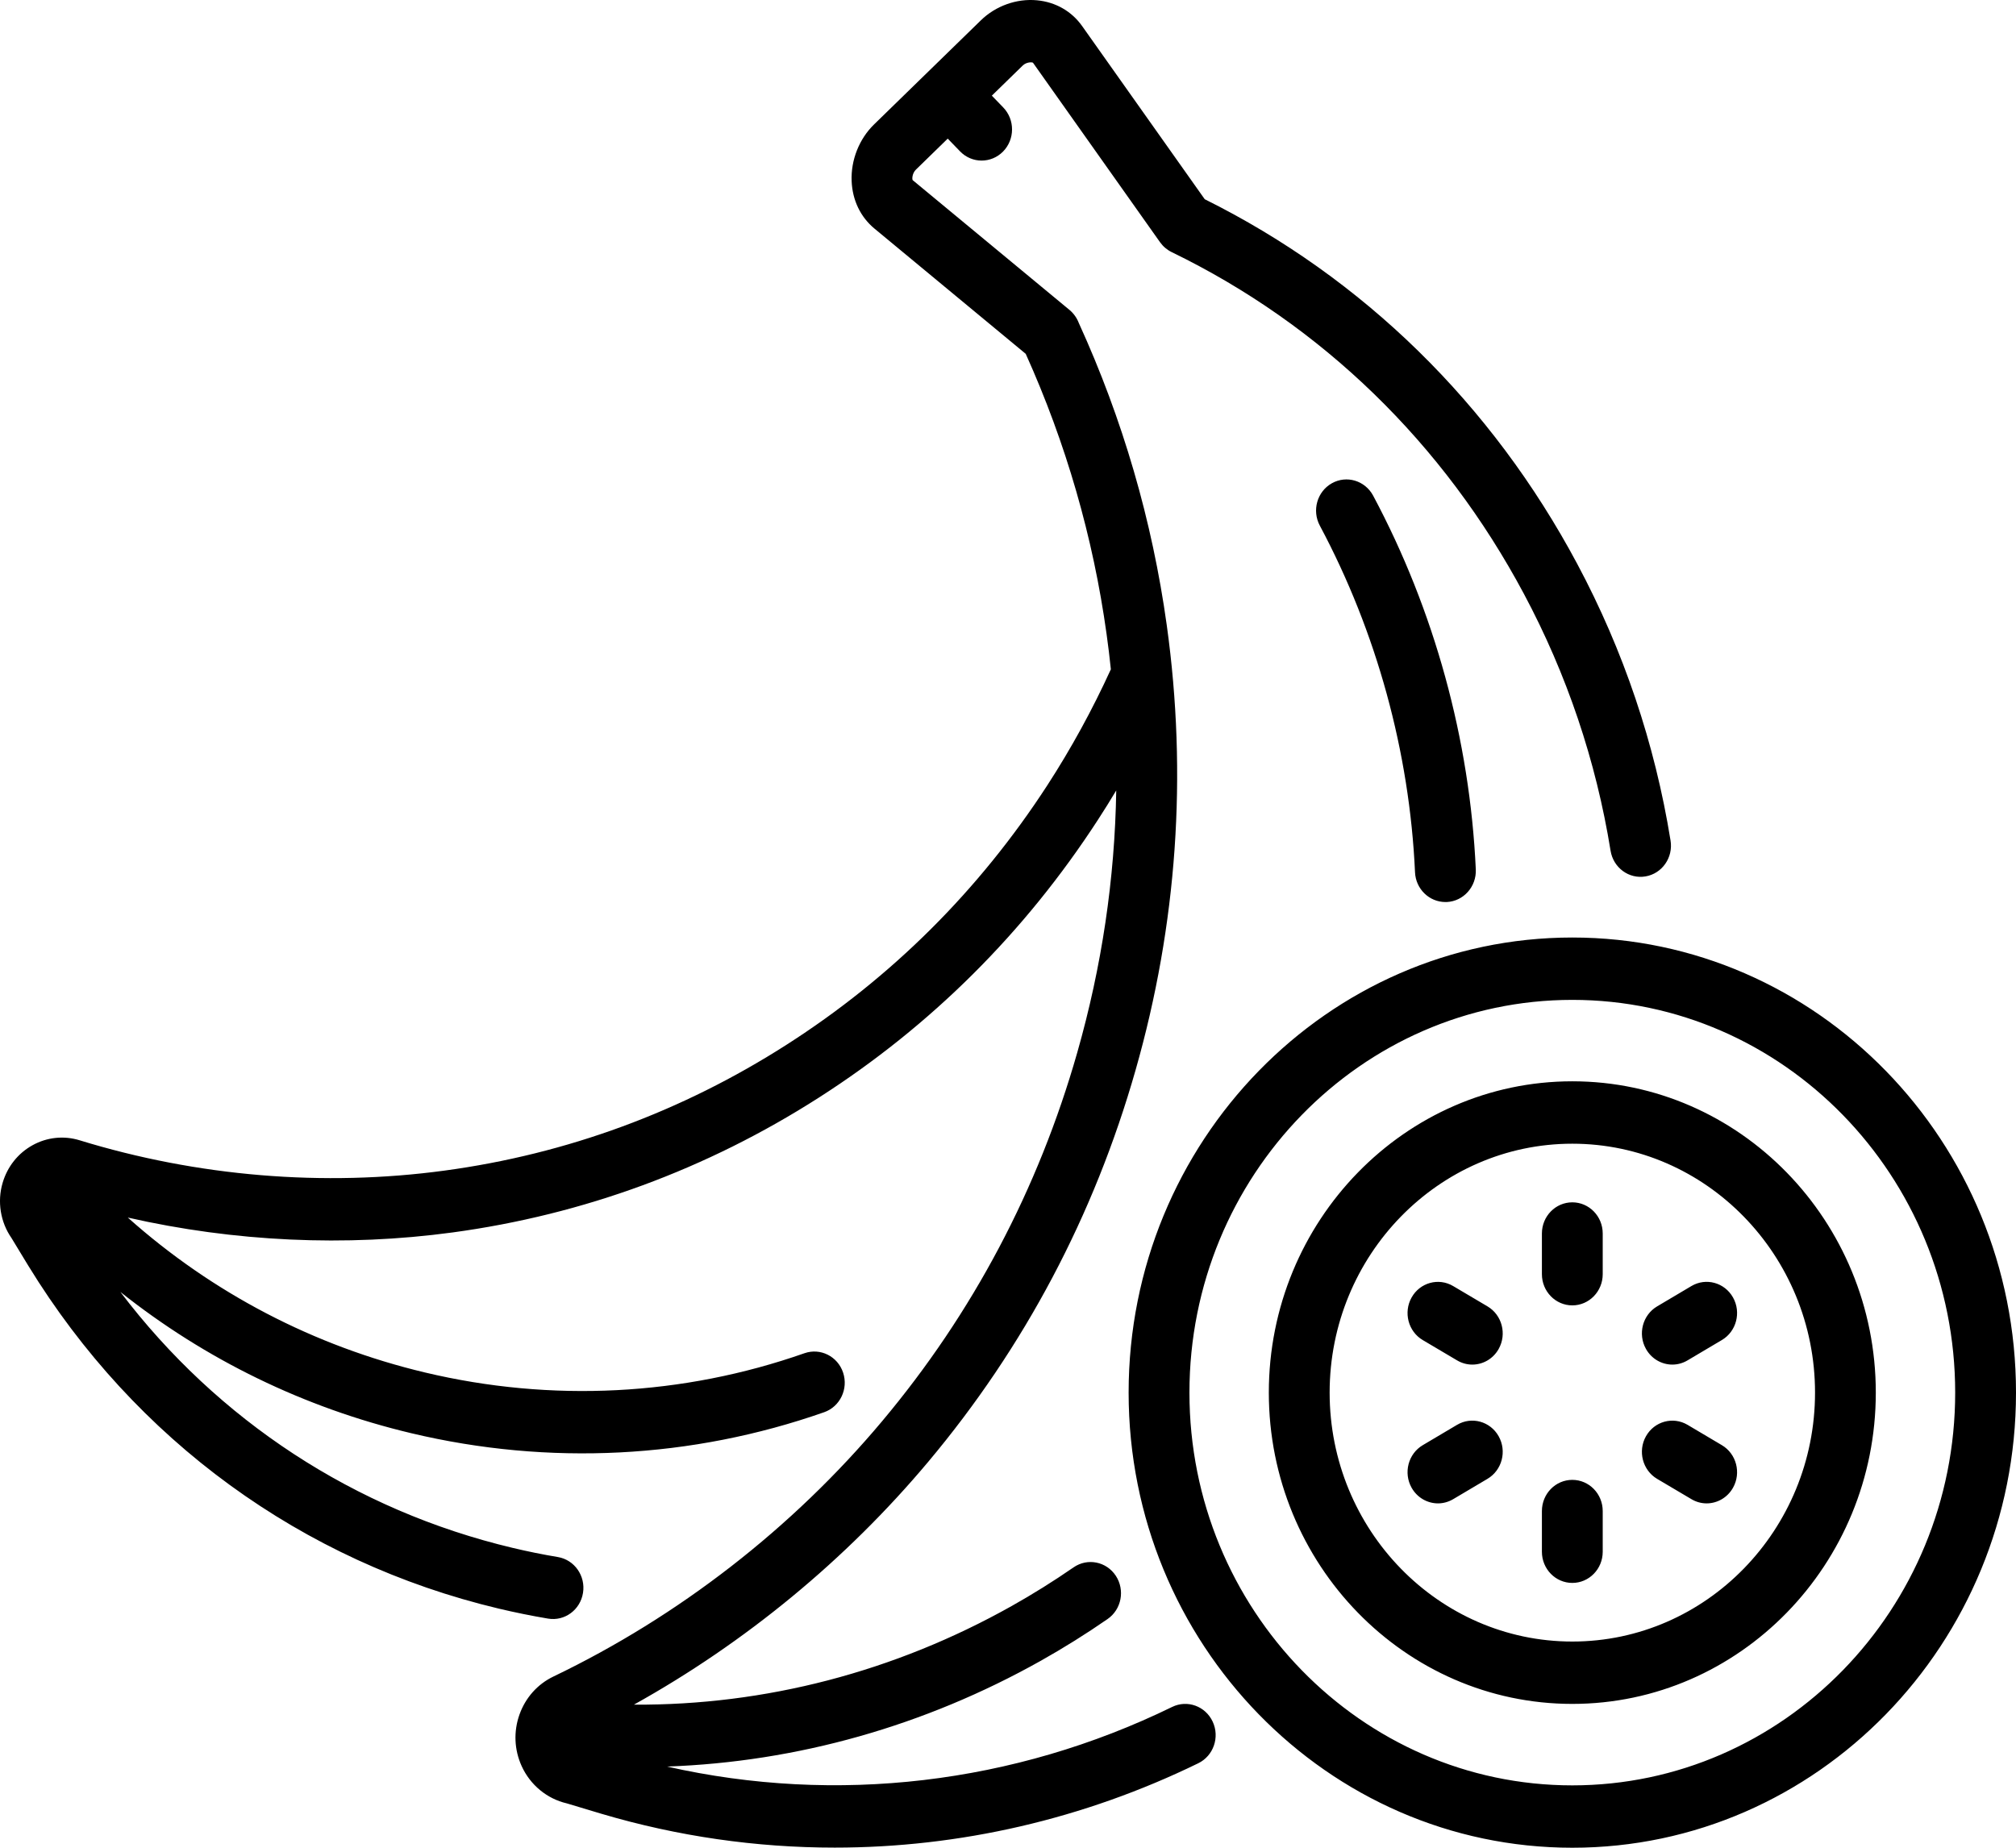
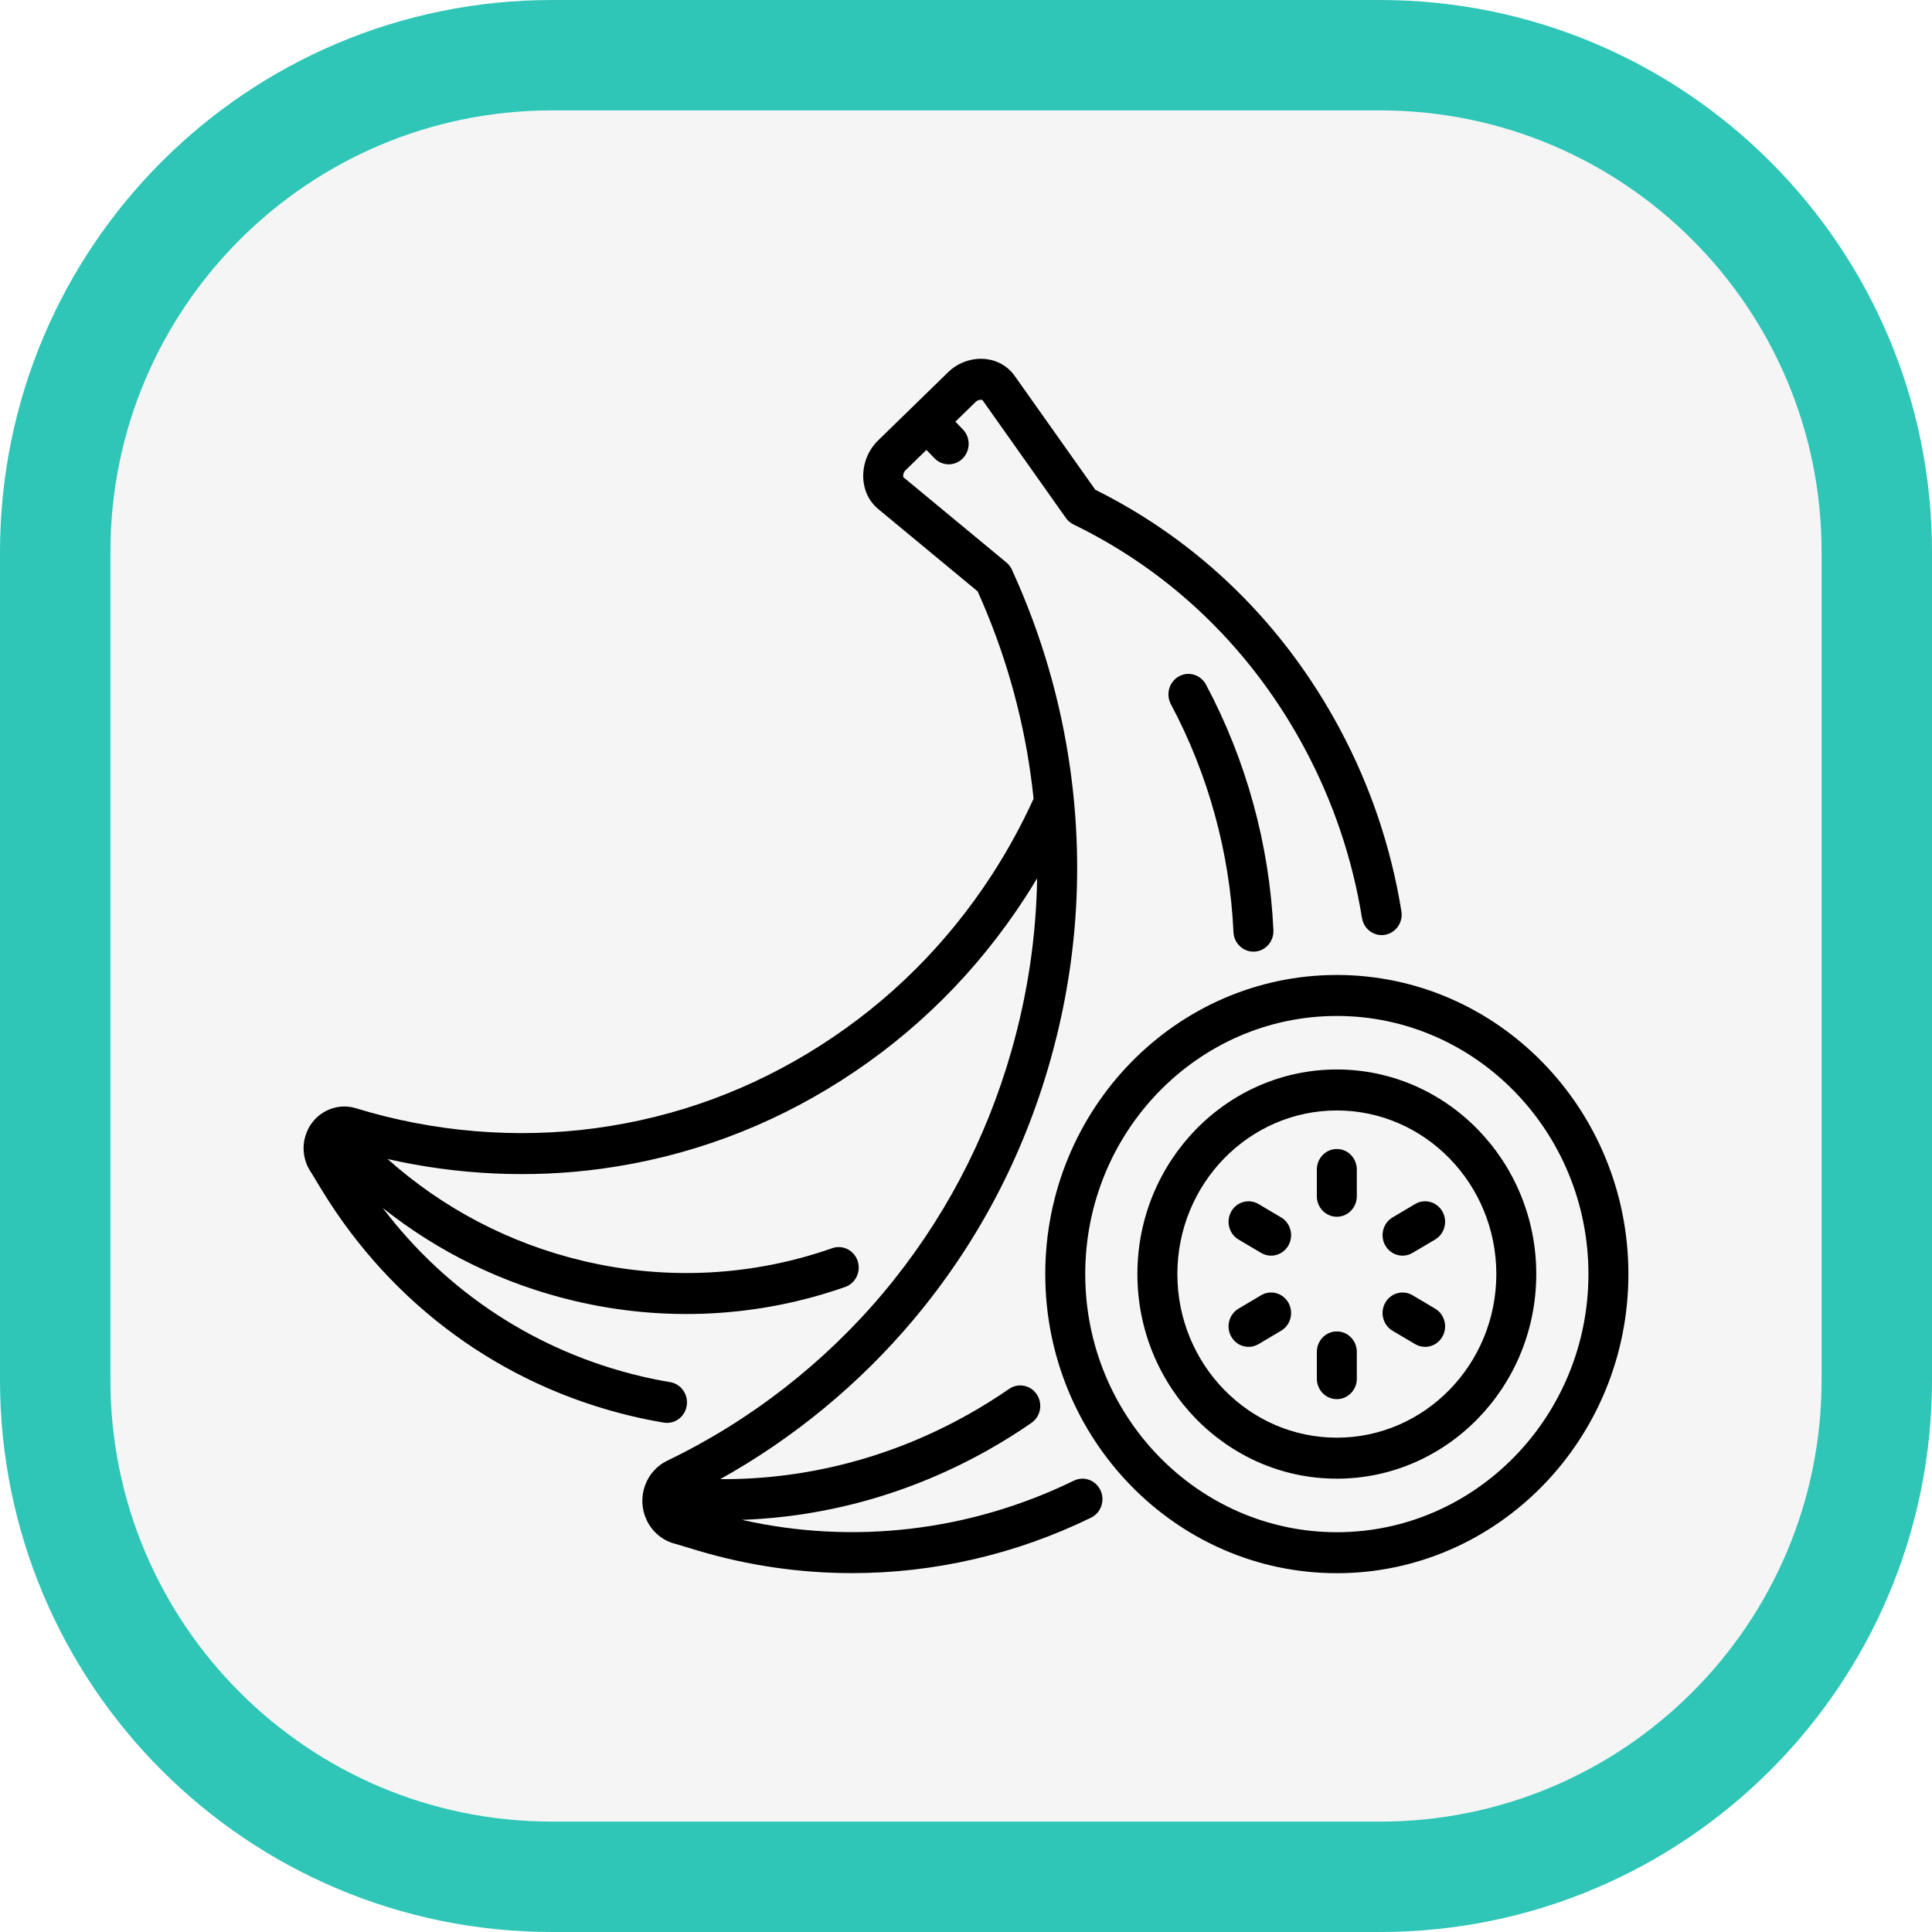
- <svg xmlns="http://www.w3.org/2000/svg" width="48" height="44" viewBox="0 0 48 44" fill="none">
-   <path d="M35.682 34.201C35.882 34.556 35.763 35.01 35.417 35.215L34.599 35.7C34.485 35.767 34.361 35.8 34.238 35.8C33.988 35.8 33.744 35.666 33.61 35.428C33.41 35.073 33.529 34.619 33.875 34.414L34.693 33.929C35.039 33.724 35.482 33.846 35.682 34.201ZM35.417 31.109L34.599 30.625C34.253 30.42 33.81 30.541 33.61 30.896C33.41 31.252 33.529 31.706 33.875 31.911L34.693 32.395C34.807 32.463 34.932 32.495 35.055 32.495C35.305 32.495 35.548 32.362 35.682 32.124C35.882 31.768 35.763 31.314 35.417 31.109ZM27.909 40.647C24.14 42.486 19.912 42.977 15.881 42.067C18.977 41.957 22.011 41.103 24.781 39.548C25.322 39.244 25.857 38.91 26.371 38.554C26.703 38.325 26.79 37.864 26.567 37.524C26.343 37.184 25.894 37.094 25.562 37.323C25.085 37.653 24.588 37.963 24.086 38.245C21.296 39.812 18.216 40.611 15.093 40.593C17.746 39.117 20.147 37.139 22.099 34.812C24.39 32.081 26.052 28.942 27.038 25.48C28.026 22.017 28.276 18.453 27.78 14.888C27.435 12.402 26.731 9.982 25.686 7.692C25.64 7.571 25.564 7.464 25.465 7.381L21.73 4.289C21.712 4.257 21.722 4.123 21.807 4.04L22.565 3.301L22.859 3.605C23.141 3.896 23.599 3.897 23.883 3.608C24.166 3.319 24.168 2.849 23.886 2.558L23.615 2.278L24.35 1.561C24.435 1.478 24.566 1.475 24.595 1.494L27.62 5.768C27.692 5.869 27.787 5.95 27.896 6.003C31.468 7.737 34.369 10.552 36.285 14.144C37.307 16.059 38.001 18.116 38.347 20.259C38.412 20.663 38.785 20.938 39.179 20.87C39.574 20.803 39.841 20.421 39.775 20.016C39.403 17.709 38.656 15.493 37.555 13.431C35.521 9.619 32.456 6.619 28.684 4.744L25.766 0.622C25.515 0.267 25.133 0.049 24.691 0.007C24.207 -0.039 23.706 0.14 23.353 0.485L20.81 2.964C20.456 3.309 20.257 3.812 20.277 4.311C20.295 4.766 20.488 5.168 20.82 5.443L24.422 8.426C25.38 10.552 26.028 12.795 26.347 15.098C26.386 15.377 26.42 15.657 26.449 15.938C26.012 16.896 25.504 17.824 24.937 18.699C23.311 21.204 21.223 23.283 18.728 24.878C16.235 26.473 13.496 27.481 10.587 27.875C7.706 28.266 4.701 28.016 1.897 27.154C1.52 27.038 1.121 27.08 0.775 27.271C0.428 27.463 0.175 27.782 0.062 28.169C-0.069 28.614 0.01 29.102 0.273 29.48L0.617 30.047C0.635 30.079 0.655 30.111 0.675 30.142C3.216 34.293 7.193 37.192 11.876 38.306C12.264 38.398 12.659 38.478 13.05 38.544C13.445 38.61 13.817 38.336 13.881 37.931C13.946 37.526 13.678 37.145 13.284 37.078C12.924 37.018 12.56 36.944 12.203 36.859C8.449 35.966 5.188 33.827 2.866 30.765C4.892 32.376 7.243 33.523 9.792 34.129C13.069 34.909 16.469 34.736 19.623 33.629C20.002 33.496 20.203 33.074 20.074 32.686C19.945 32.298 19.533 32.092 19.155 32.224C16.257 33.241 13.133 33.4 10.119 32.683C7.472 32.053 5.057 30.79 3.043 28.994C5.58 29.57 8.224 29.694 10.777 29.348C13.892 28.925 16.825 27.846 19.494 26.139C22.165 24.43 24.401 22.204 26.142 19.521C26.291 19.292 26.436 19.059 26.577 18.823C26.544 20.925 26.234 23.013 25.649 25.064C24.721 28.321 23.157 31.275 21.002 33.844C18.868 36.388 16.162 38.49 13.177 39.923C12.798 40.105 12.511 40.427 12.368 40.83C12.225 41.233 12.244 41.669 12.421 42.057C12.625 42.506 13.025 42.835 13.496 42.944C13.496 42.944 14.277 43.18 14.315 43.19C16.136 43.73 18.006 43.997 19.874 43.997C22.84 43.997 25.797 43.322 28.531 41.988C28.892 41.812 29.046 41.369 28.874 40.999C28.702 40.628 28.27 40.471 27.909 40.647ZM31.711 11.508C31.36 11.705 31.232 12.156 31.424 12.516C32.777 15.051 33.561 17.907 33.691 20.772C33.709 21.17 34.03 21.48 34.414 21.48C34.425 21.48 34.437 21.48 34.448 21.48C34.848 21.46 35.156 21.113 35.138 20.703C34.997 17.613 34.152 14.535 32.694 11.803C32.501 11.443 32.062 11.311 31.711 11.508ZM37.436 35.24C37.036 35.24 36.712 35.572 36.712 35.983V36.952C36.712 37.362 37.036 37.694 37.436 37.694C37.836 37.694 38.16 37.362 38.16 36.952V35.983C38.16 35.572 37.836 35.24 37.436 35.24ZM40.997 34.414L40.179 33.929C39.833 33.725 39.39 33.846 39.19 34.201C38.99 34.556 39.109 35.011 39.455 35.216L40.273 35.7C40.387 35.768 40.512 35.8 40.634 35.8C40.884 35.8 41.128 35.666 41.262 35.428C41.462 35.073 41.343 34.619 40.997 34.414ZM44.662 33.162C44.662 37.25 41.42 40.575 37.436 40.575C33.452 40.575 30.21 37.25 30.21 33.162C30.21 29.075 33.452 25.749 37.436 25.749C41.42 25.749 44.662 29.075 44.662 33.162ZM43.215 33.162C43.215 29.894 40.622 27.235 37.436 27.235C34.25 27.235 31.658 29.894 31.658 33.162C31.658 36.431 34.25 39.09 37.436 39.09C40.622 39.09 43.215 36.431 43.215 33.162ZM37.436 28.631C37.036 28.631 36.712 28.963 36.712 29.373V30.342C36.712 30.752 37.036 31.085 37.436 31.085C37.836 31.085 38.16 30.752 38.16 30.342V29.373C38.16 28.963 37.836 28.631 37.436 28.631ZM48 33.162C48 39.138 43.261 44 37.436 44C31.611 44 26.872 39.138 26.872 33.162C26.872 27.187 31.611 22.325 37.436 22.325C43.261 22.325 48 27.186 48 33.162ZM46.552 33.162C46.552 28.006 42.463 23.81 37.436 23.81C32.409 23.81 28.32 28.006 28.32 33.162C28.32 38.319 32.409 42.515 37.436 42.515C42.463 42.515 46.552 38.319 46.552 33.162ZM40.273 30.624L39.455 31.109C39.109 31.314 38.99 31.768 39.19 32.123C39.324 32.361 39.567 32.495 39.818 32.495C39.94 32.495 40.065 32.463 40.179 32.395L40.997 31.91C41.343 31.706 41.462 31.251 41.262 30.896C41.062 30.541 40.619 30.419 40.273 30.624Z" fill="black" />
+ <svg xmlns="http://www.w3.org/2000/svg" width="70" height="70" viewBox="0 0 70 70" fill="none">
+   <rect x="2" y="2" width="66" height="66" rx="18" fill="#F5F5F5" stroke="#2FC6B7" stroke-width="4" />
+   <path d="M46.682 47.201C46.882 47.556 46.763 48.01 46.417 48.215L45.599 48.7C45.485 48.767 45.361 48.8 45.238 48.8C44.988 48.8 44.744 48.666 44.61 48.428C44.41 48.073 44.529 47.619 44.875 47.414L45.693 46.929C46.039 46.724 46.482 46.846 46.682 47.201ZM46.417 44.109L45.599 43.625C45.253 43.42 44.81 43.541 44.61 43.896C44.41 44.252 44.529 44.706 44.875 44.911L45.693 45.395C45.807 45.463 45.932 45.495 46.055 45.495C46.305 45.495 46.548 45.362 46.682 45.124C46.882 44.769 46.763 44.314 46.417 44.109ZM38.909 53.647C35.139 55.486 30.912 55.977 26.881 55.067C29.977 54.957 33.011 54.103 35.781 52.548C36.322 52.244 36.857 51.91 37.371 51.554C37.703 51.325 37.79 50.864 37.567 50.524C37.343 50.184 36.894 50.094 36.562 50.323C36.085 50.653 35.588 50.963 35.086 51.245C32.296 52.812 29.216 53.611 26.093 53.593C28.746 52.117 31.147 50.139 33.099 47.812C35.39 45.081 37.052 41.942 38.038 38.48C39.026 35.017 39.276 31.453 38.78 27.888C38.435 25.402 37.731 22.982 36.686 20.692C36.64 20.571 36.564 20.464 36.465 20.381L32.73 17.289C32.712 17.257 32.722 17.123 32.807 17.04L33.565 16.301L33.859 16.605C34.141 16.895 34.599 16.897 34.883 16.608C35.166 16.319 35.168 15.849 34.886 15.558L34.615 15.278L35.35 14.561C35.435 14.478 35.566 14.475 35.595 14.494L38.62 18.768C38.692 18.869 38.787 18.95 38.897 19.003C42.468 20.737 45.369 23.552 47.285 27.144C48.307 29.059 49.001 31.116 49.347 33.259C49.412 33.663 49.785 33.938 50.179 33.87C50.574 33.803 50.841 33.421 50.775 33.016C50.403 30.709 49.656 28.493 48.555 26.431C46.521 22.619 43.456 19.619 39.684 17.744L36.766 13.622C36.515 13.267 36.133 13.049 35.691 13.007C35.207 12.961 34.706 13.14 34.353 13.485L31.81 15.964C31.456 16.309 31.257 16.812 31.277 17.311C31.295 17.766 31.488 18.168 31.82 18.443L35.422 21.426C36.38 23.552 37.028 25.795 37.347 28.098C37.386 28.378 37.42 28.657 37.449 28.938C37.013 29.896 36.504 30.824 35.937 31.699C34.311 34.204 32.222 36.283 29.728 37.878C27.235 39.473 24.496 40.481 21.587 40.875C18.706 41.266 15.701 41.016 12.897 40.154C12.52 40.038 12.121 40.08 11.775 40.272C11.428 40.463 11.175 40.782 11.062 41.169C10.931 41.614 11.01 42.102 11.273 42.48L11.617 43.047C11.636 43.079 11.655 43.111 11.675 43.142C14.216 47.293 18.193 50.192 22.876 51.306C23.264 51.398 23.659 51.478 24.05 51.544C24.445 51.61 24.817 51.336 24.881 50.931C24.946 50.526 24.678 50.145 24.284 50.078C23.924 50.018 23.56 49.944 23.203 49.859C19.449 48.966 16.188 46.827 13.866 43.765C15.892 45.376 18.243 46.523 20.792 47.129C24.069 47.909 27.469 47.736 30.623 46.629C31.002 46.496 31.203 46.074 31.074 45.686C30.945 45.298 30.533 45.092 30.155 45.224C27.257 46.241 24.133 46.4 21.119 45.683C18.471 45.053 16.057 43.789 14.043 41.994C16.58 42.57 19.224 42.694 21.777 42.348C24.892 41.925 27.825 40.846 30.494 39.139C33.165 37.43 35.401 35.204 37.142 32.521C37.291 32.292 37.436 32.059 37.577 31.823C37.544 33.925 37.234 36.013 36.649 38.064C35.721 41.321 34.157 44.275 32.002 46.844C29.868 49.388 27.162 51.49 24.177 52.923C23.798 53.105 23.511 53.427 23.368 53.83C23.225 54.233 23.244 54.669 23.421 55.057C23.625 55.506 24.025 55.835 24.496 55.944C24.496 55.944 25.277 56.18 25.315 56.19C27.136 56.73 29.006 56.997 30.874 56.997C33.84 56.997 36.797 56.322 39.531 54.988C39.892 54.812 40.045 54.369 39.874 53.999C39.702 53.628 39.27 53.471 38.909 53.647ZM42.711 24.508C42.36 24.705 42.232 25.156 42.424 25.516C43.777 28.051 44.561 30.907 44.691 33.772C44.709 34.17 45.03 34.48 45.414 34.48C45.425 34.48 45.437 34.48 45.448 34.48C45.848 34.46 46.156 34.113 46.138 33.703C45.997 30.613 45.152 27.535 43.694 24.803C43.501 24.443 43.062 24.311 42.711 24.508ZM48.436 48.24C48.036 48.24 47.712 48.572 47.712 48.983V49.952C47.712 50.362 48.036 50.694 48.436 50.694C48.836 50.694 49.16 50.362 49.16 49.952V48.983C49.16 48.572 48.836 48.24 48.436 48.24ZM51.997 47.414L51.179 46.929C50.833 46.725 50.39 46.846 50.19 47.201C49.99 47.556 50.109 48.011 50.455 48.216L51.273 48.7C51.387 48.768 51.512 48.8 51.634 48.8C51.884 48.8 52.128 48.666 52.262 48.428C52.462 48.073 52.343 47.619 51.997 47.414ZM55.662 46.162C55.662 50.25 52.42 53.575 48.436 53.575C44.452 53.575 41.21 50.25 41.21 46.162C41.21 42.075 44.452 38.749 48.436 38.749C52.42 38.749 55.662 42.075 55.662 46.162ZM54.215 46.162C54.215 42.894 51.622 40.234 48.436 40.234C45.25 40.234 42.658 42.894 42.658 46.162C42.658 49.431 45.25 52.09 48.436 52.09C51.622 52.09 54.215 49.431 54.215 46.162ZM48.436 41.631C48.036 41.631 47.712 41.963 47.712 42.373V43.342C47.712 43.752 48.036 44.085 48.436 44.085C48.836 44.085 49.16 43.752 49.16 43.342V42.373C49.16 41.963 48.836 41.631 48.436 41.631ZM59 46.162C59 52.138 54.261 57 48.436 57C42.611 57 37.872 52.138 37.872 46.162C37.872 40.187 42.611 35.325 48.436 35.325C54.261 35.325 59 40.187 59 46.162ZM57.552 46.162C57.552 41.005 53.463 36.81 48.436 36.81C43.409 36.81 39.32 41.005 39.32 46.162C39.32 51.319 43.409 55.515 48.436 55.515C53.463 55.515 57.552 51.319 57.552 46.162ZM51.273 43.624L50.455 44.109C50.109 44.314 49.99 44.768 50.19 45.123C50.324 45.361 50.567 45.495 50.818 45.495C50.94 45.495 51.065 45.463 51.179 45.395L51.997 44.91C52.343 44.706 52.462 44.251 52.262 43.896C52.062 43.541 51.619 43.419 51.273 43.624Z" fill="black" />
</svg>
